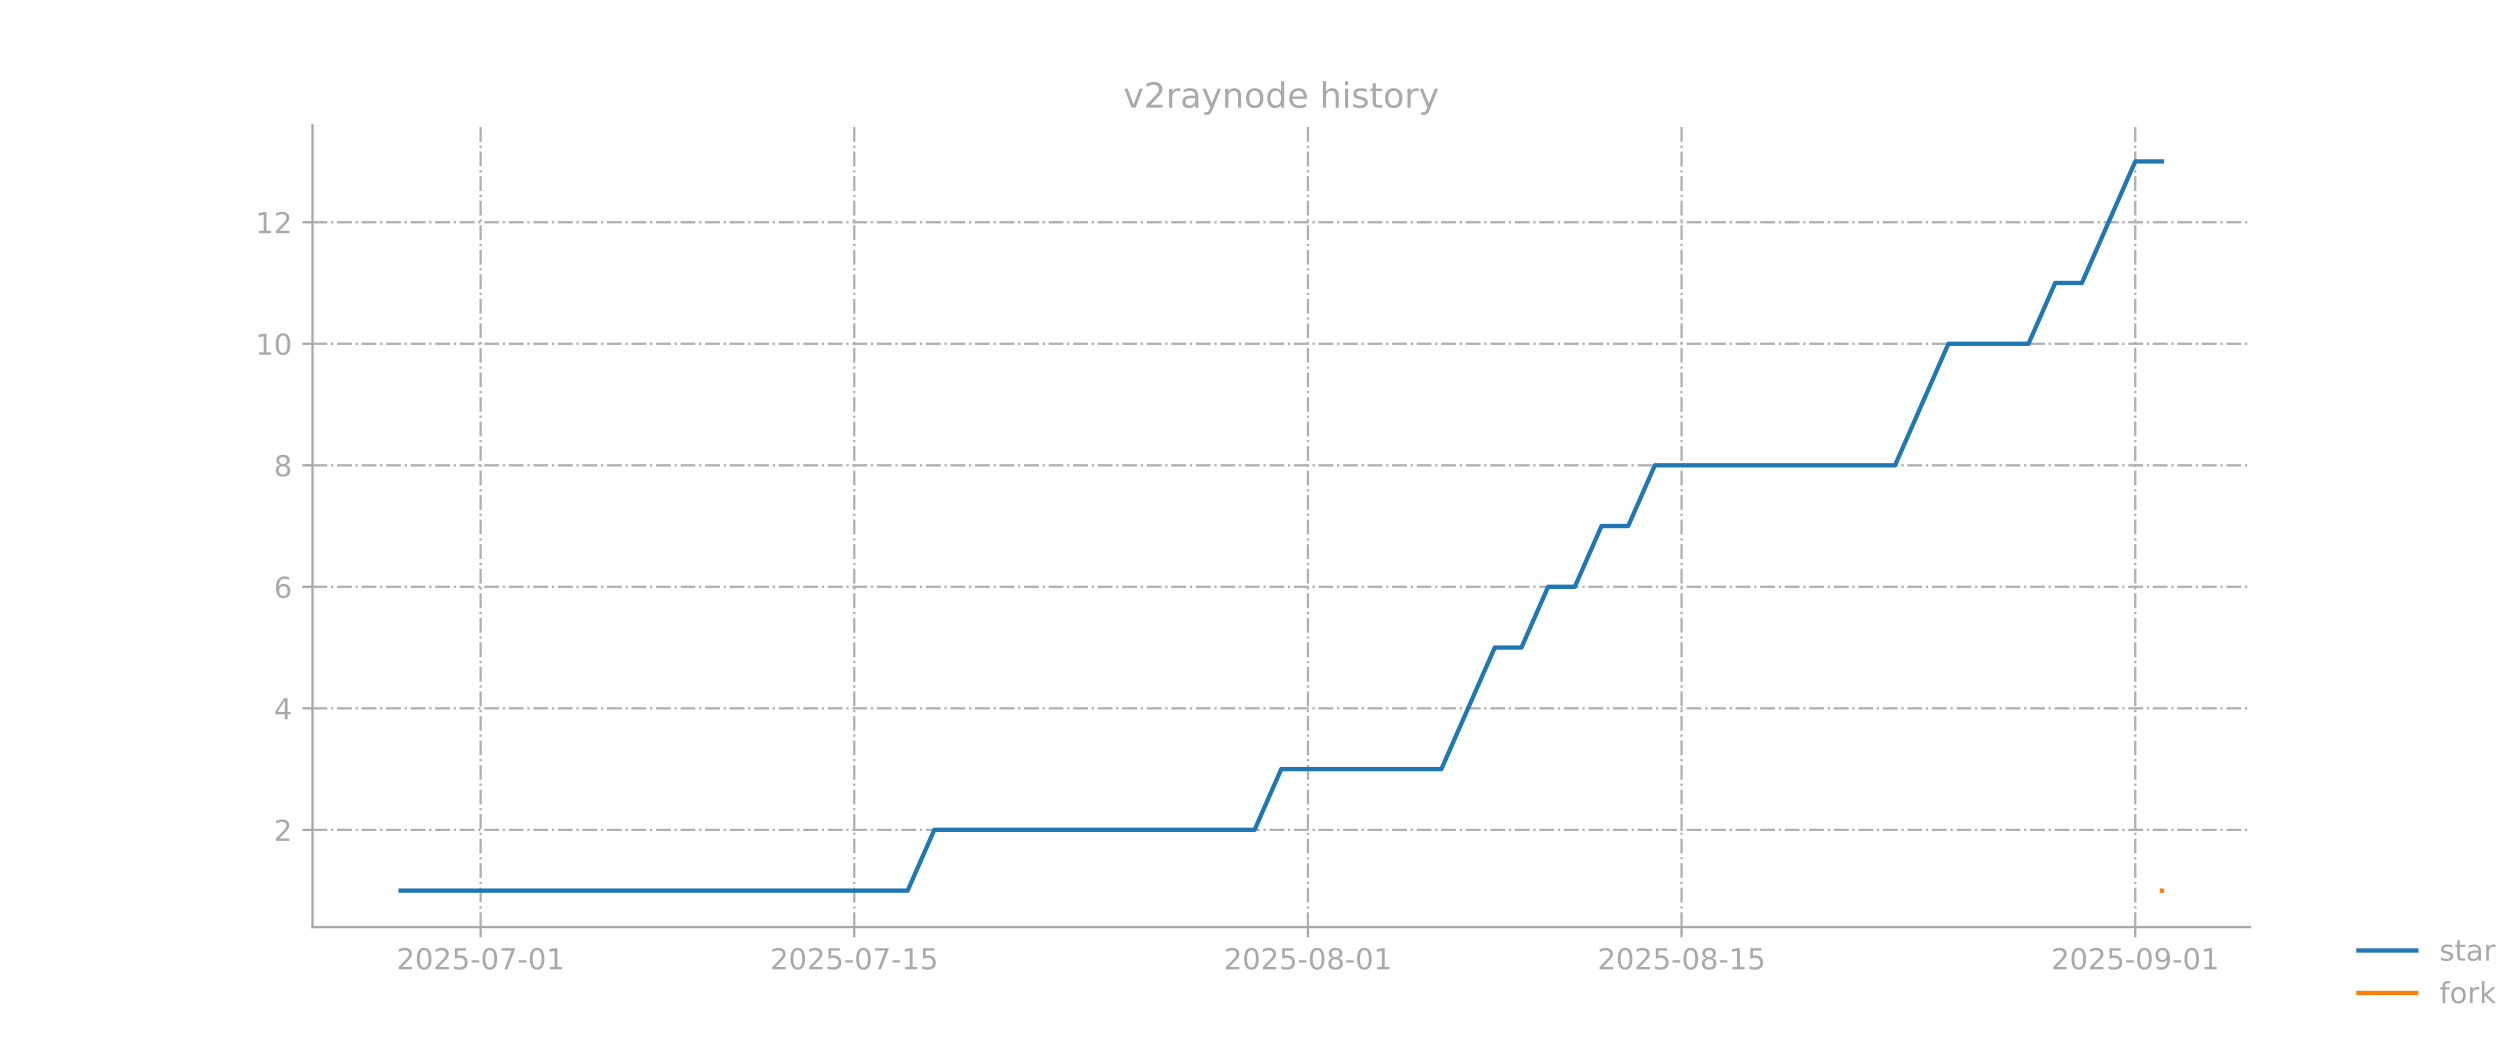
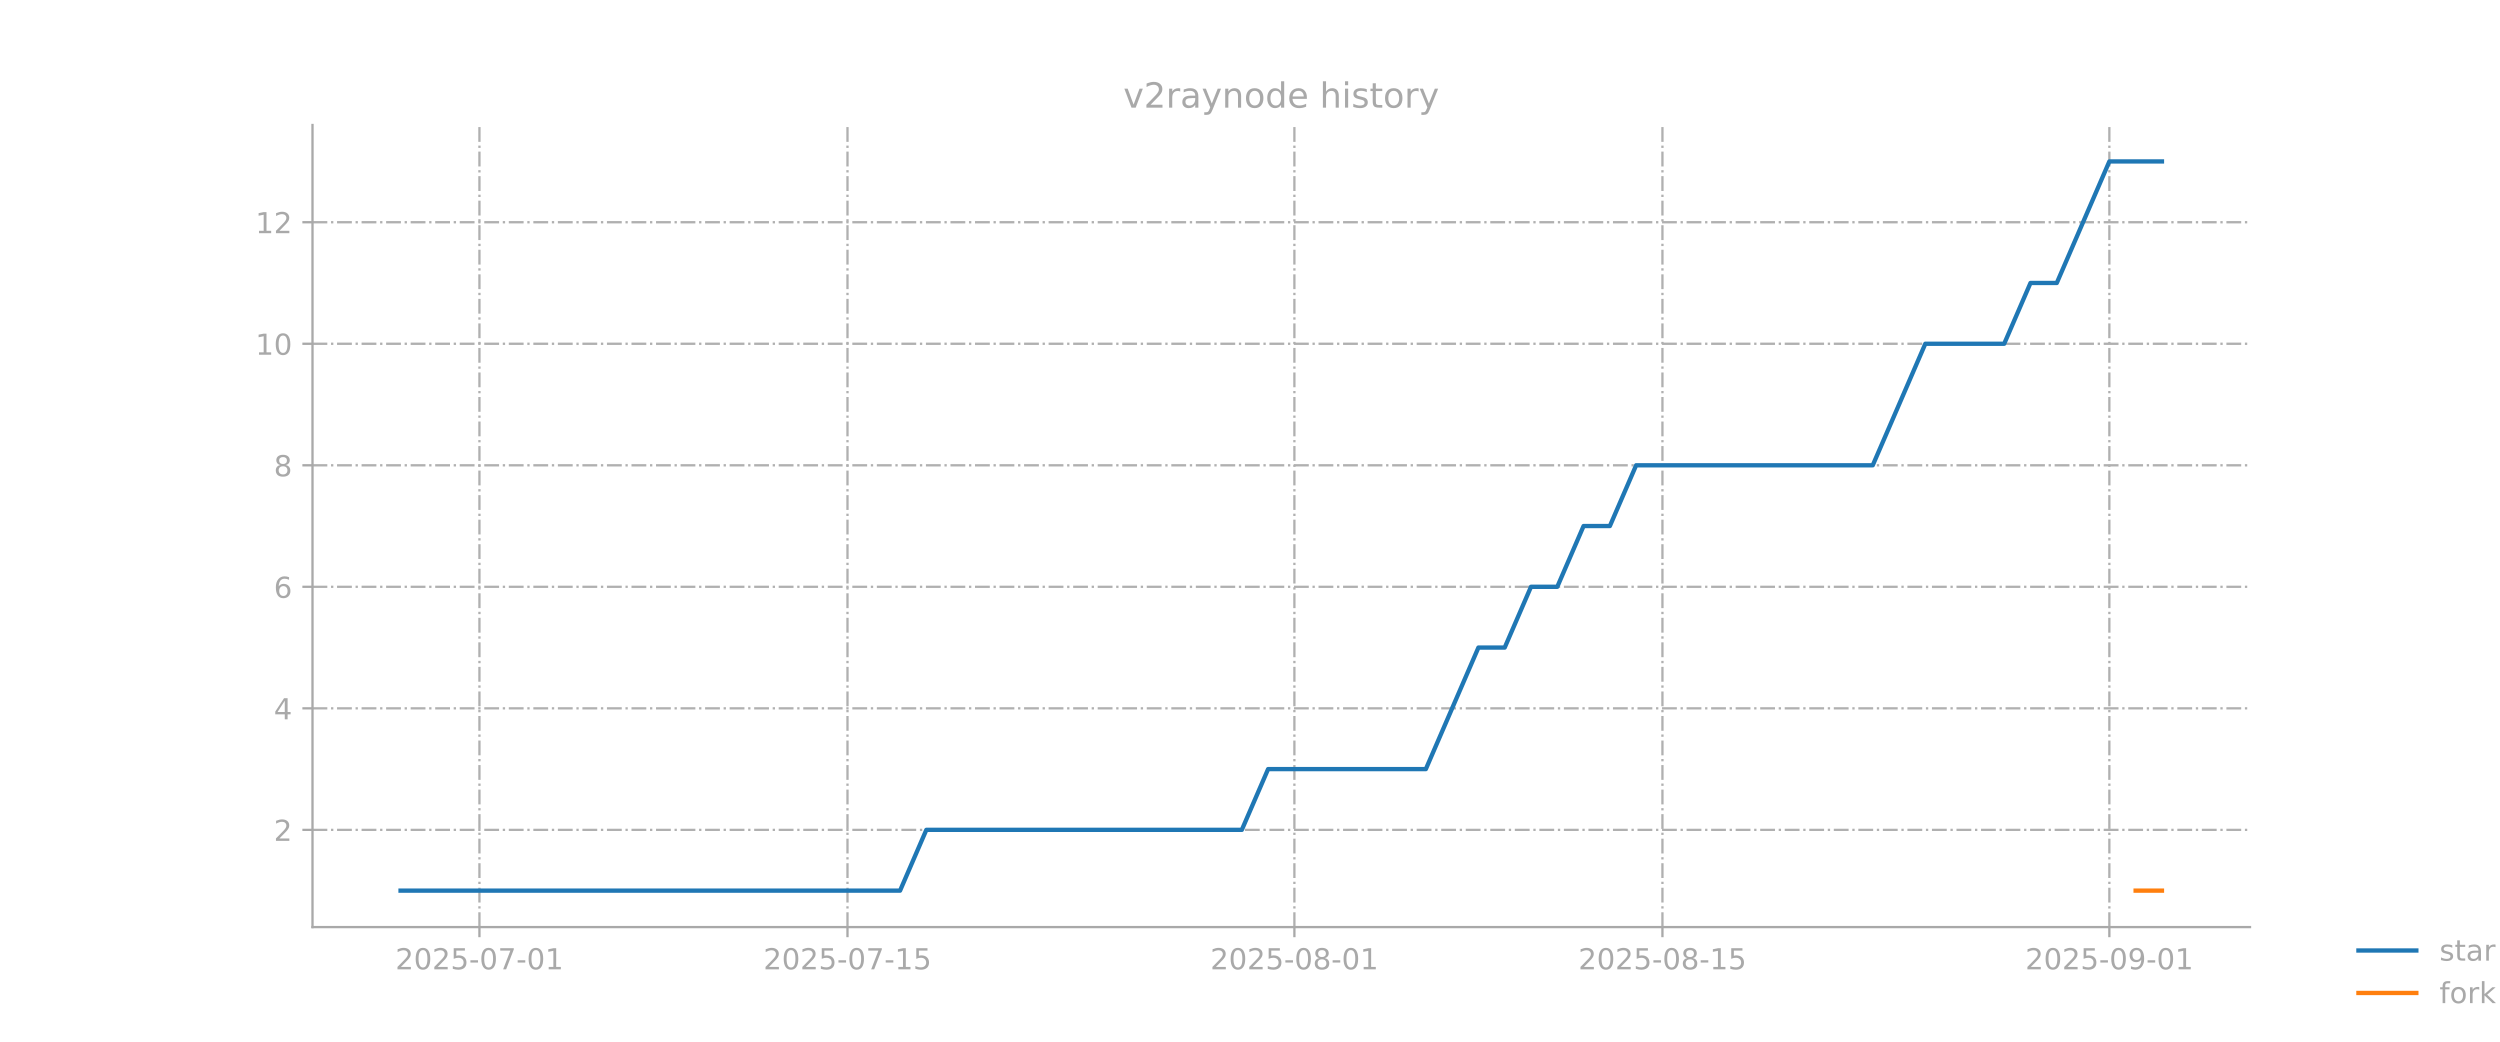
<svg xmlns="http://www.w3.org/2000/svg" xmlns:xlink="http://www.w3.org/1999/xlink" width="864pt" height="360pt" viewBox="0 0 864 360" version="1.1">
  <defs>
    <style type="text/css">*{stroke-linejoin: round; stroke-linecap: butt}</style>
  </defs>
  <g id="figure_1">
    <g id="patch_1">
      <path d="M 0 360  L 864 360  L 864 0  L 0 0  L 0 360  z " style="fill: none; opacity: 0" />
    </g>
    <g id="axes_1">
      <g id="patch_2">
        <path d="M 108 320.4  L 777.6 320.4  L 777.6 43.2  L 108 43.2  L 108 320.4  z " style="fill: none; opacity: 0" />
      </g>
      <g id="matplotlib.axis_1">
        <g id="xtick_1">
          <g id="line2d_1">
-             <path d="M 166.106 320.4  L 166.106 43.2  " clip-path="url(#p2f1007d09c)" style="fill: none; stroke-dasharray: 5.12,1.28,0.8,1.28; stroke-dashoffset: 0; stroke: #b0b0b0; stroke-width: 0.8" />
+             <path d="M 165.693 320.4  L 165.693 43.2  " clip-path="url(#p169d5fe943)" style="fill: none; stroke-dasharray: 5.12,1.28,0.8,1.28; stroke-dashoffset: 0; stroke: #b0b0b0; stroke-width: 0.8" />
          </g>
          <g id="line2d_2">
            <defs>
-               <path id="m09ed134474" d="M 0 0  L 0 3.5  " style="stroke: #a9a9a9; stroke-width: 0.8" />
+               <path id="m531e704310" d="M 0 0  L 0 3.5  " style="stroke: #a9a9a9; stroke-width: 0.8" />
            </defs>
            <g>
-               <use xlink:href="#m09ed134474" x="166.106" y="320.4" style="fill: #a9a9a9; stroke: #a9a9a9; stroke-width: 0.8" />
+               <use xlink:href="#m531e704310" x="165.693" y="320.4" style="fill: #a9a9a9; stroke: #a9a9a9; stroke-width: 0.8" />
            </g>
          </g>
          <g id="text_1">
-             <g style="fill: #a9a9a9" transform="translate(137.048 334.9984) scale(0.1 -0.1)">
+             <g style="fill: #a9a9a9" transform="translate(136.635 334.9984) scale(0.1 -0.1)">
              <defs>
                <path id="DejaVuSans-32" d="M 1228 531  L 3431 531  L 3431 0  L 469 0  L 469 531  Q 828 903 1448 1529  Q 2069 2156 2228 2338  Q 2531 2678 2651 2914  Q 2772 3150 2772 3378  Q 2772 3750 2511 3984  Q 2250 4219 1831 4219  Q 1534 4219 1204 4116  Q 875 4013 500 3803  L 500 4441  Q 881 4594 1212 4672  Q 1544 4750 1819 4750  Q 2544 4750 2975 4387  Q 3406 4025 3406 3419  Q 3406 3131 3298 2873  Q 3191 2616 2906 2266  Q 2828 2175 2409 1742  Q 1991 1309 1228 531  z " transform="scale(0.015625)" />
                <path id="DejaVuSans-30" d="M 2034 4250  Q 1547 4250 1301 3770  Q 1056 3291 1056 2328  Q 1056 1369 1301 889  Q 1547 409 2034 409  Q 2525 409 2770 889  Q 3016 1369 3016 2328  Q 3016 3291 2770 3770  Q 2525 4250 2034 4250  z M 2034 4750  Q 2819 4750 3233 4129  Q 3647 3509 3647 2328  Q 3647 1150 3233 529  Q 2819 -91 2034 -91  Q 1250 -91 836 529  Q 422 1150 422 2328  Q 422 3509 836 4129  Q 1250 4750 2034 4750  z " transform="scale(0.015625)" />
                <path id="DejaVuSans-35" d="M 691 4666  L 3169 4666  L 3169 4134  L 1269 4134  L 1269 2991  Q 1406 3038 1543 3061  Q 1681 3084 1819 3084  Q 2600 3084 3056 2656  Q 3513 2228 3513 1497  Q 3513 744 3044 326  Q 2575 -91 1722 -91  Q 1428 -91 1123 -41  Q 819 9 494 109  L 494 744  Q 775 591 1075 516  Q 1375 441 1709 441  Q 2250 441 2565 725  Q 2881 1009 2881 1497  Q 2881 1984 2565 2268  Q 2250 2553 1709 2553  Q 1456 2553 1204 2497  Q 953 2441 691 2322  L 691 4666  z " transform="scale(0.015625)" />
                <path id="DejaVuSans-2d" d="M 313 2009  L 1997 2009  L 1997 1497  L 313 1497  L 313 2009  z " transform="scale(0.015625)" />
                <path id="DejaVuSans-37" d="M 525 4666  L 3525 4666  L 3525 4397  L 1831 0  L 1172 0  L 2766 4134  L 525 4134  L 525 4666  z " transform="scale(0.015625)" />
                <path id="DejaVuSans-31" d="M 794 531  L 1825 531  L 1825 4091  L 703 3866  L 703 4441  L 1819 4666  L 2450 4666  L 2450 531  L 3481 531  L 3481 0  L 794 0  L 794 531  z " transform="scale(0.015625)" />
              </defs>
              <use xlink:href="#DejaVuSans-32" />
              <use xlink:href="#DejaVuSans-30" transform="translate(63.62305 0)" />
              <use xlink:href="#DejaVuSans-32" transform="translate(127.2461 0)" />
              <use xlink:href="#DejaVuSans-35" transform="translate(190.8691 0)" />
              <use xlink:href="#DejaVuSans-2d" transform="translate(254.4922 0)" />
              <use xlink:href="#DejaVuSans-30" transform="translate(290.5762 0)" />
              <use xlink:href="#DejaVuSans-37" transform="translate(354.1992 0)" />
              <use xlink:href="#DejaVuSans-2d" transform="translate(417.8223 0)" />
              <use xlink:href="#DejaVuSans-30" transform="translate(453.9062 0)" />
              <use xlink:href="#DejaVuSans-31" transform="translate(517.5293 0)" />
            </g>
          </g>
        </g>
        <g id="xtick_2">
          <g id="line2d_3">
-             <path d="M 295.23 320.4  L 295.23 43.2  " clip-path="url(#p2f1007d09c)" style="fill: none; stroke-dasharray: 5.12,1.28,0.8,1.28; stroke-dashoffset: 0; stroke: #b0b0b0; stroke-width: 0.8" />
+             <path d="M 292.89 320.4  L 292.89 43.2  " clip-path="url(#p169d5fe943)" style="fill: none; stroke-dasharray: 5.12,1.28,0.8,1.28; stroke-dashoffset: 0; stroke: #b0b0b0; stroke-width: 0.8" />
          </g>
          <g id="line2d_4">
            <g>
-               <use xlink:href="#m09ed134474" x="295.23" y="320.4" style="fill: #a9a9a9; stroke: #a9a9a9; stroke-width: 0.8" />
+               <use xlink:href="#m531e704310" x="292.89" y="320.4" style="fill: #a9a9a9; stroke: #a9a9a9; stroke-width: 0.8" />
            </g>
          </g>
          <g id="text_2">
-             <g style="fill: #a9a9a9" transform="translate(266.1719 334.9984) scale(0.1 -0.1)">
+             <g style="fill: #a9a9a9" transform="translate(263.8317 334.9984) scale(0.1 -0.1)">
              <use xlink:href="#DejaVuSans-32" />
              <use xlink:href="#DejaVuSans-30" transform="translate(63.62305 0)" />
              <use xlink:href="#DejaVuSans-32" transform="translate(127.2461 0)" />
              <use xlink:href="#DejaVuSans-35" transform="translate(190.8691 0)" />
              <use xlink:href="#DejaVuSans-2d" transform="translate(254.4922 0)" />
              <use xlink:href="#DejaVuSans-30" transform="translate(290.5762 0)" />
              <use xlink:href="#DejaVuSans-37" transform="translate(354.1992 0)" />
              <use xlink:href="#DejaVuSans-2d" transform="translate(417.8223 0)" />
              <use xlink:href="#DejaVuSans-31" transform="translate(453.9062 0)" />
              <use xlink:href="#DejaVuSans-35" transform="translate(517.5293 0)" />
            </g>
          </g>
        </g>
        <g id="xtick_3">
          <g id="line2d_5">
-             <path d="M 452.023 320.4  L 452.023 43.2  " clip-path="url(#p2f1007d09c)" style="fill: none; stroke-dasharray: 5.12,1.28,0.8,1.28; stroke-dashoffset: 0; stroke: #b0b0b0; stroke-width: 0.8" />
+             <path d="M 447.343 320.4  L 447.343 43.2  " clip-path="url(#p169d5fe943)" style="fill: none; stroke-dasharray: 5.12,1.28,0.8,1.28; stroke-dashoffset: 0; stroke: #b0b0b0; stroke-width: 0.8" />
          </g>
          <g id="line2d_6">
            <g>
-               <use xlink:href="#m09ed134474" x="452.023" y="320.4" style="fill: #a9a9a9; stroke: #a9a9a9; stroke-width: 0.8" />
+               <use xlink:href="#m531e704310" x="447.343" y="320.4" style="fill: #a9a9a9; stroke: #a9a9a9; stroke-width: 0.8" />
            </g>
          </g>
          <g id="text_3">
-             <g style="fill: #a9a9a9" transform="translate(422.9653 334.9984) scale(0.1 -0.1)">
+             <g style="fill: #a9a9a9" transform="translate(418.2849 334.9984) scale(0.1 -0.1)">
              <defs>
                <path id="DejaVuSans-38" d="M 2034 2216  Q 1584 2216 1326 1975  Q 1069 1734 1069 1313  Q 1069 891 1326 650  Q 1584 409 2034 409  Q 2484 409 2743 651  Q 3003 894 3003 1313  Q 3003 1734 2745 1975  Q 2488 2216 2034 2216  z M 1403 2484  Q 997 2584 770 2862  Q 544 3141 544 3541  Q 544 4100 942 4425  Q 1341 4750 2034 4750  Q 2731 4750 3128 4425  Q 3525 4100 3525 3541  Q 3525 3141 3298 2862  Q 3072 2584 2669 2484  Q 3125 2378 3379 2068  Q 3634 1759 3634 1313  Q 3634 634 3220 271  Q 2806 -91 2034 -91  Q 1263 -91 848 271  Q 434 634 434 1313  Q 434 1759 690 2068  Q 947 2378 1403 2484  z M 1172 3481  Q 1172 3119 1398 2916  Q 1625 2713 2034 2713  Q 2441 2713 2670 2916  Q 2900 3119 2900 3481  Q 2900 3844 2670 4047  Q 2441 4250 2034 4250  Q 1625 4250 1398 4047  Q 1172 3844 1172 3481  z " transform="scale(0.015625)" />
              </defs>
              <use xlink:href="#DejaVuSans-32" />
              <use xlink:href="#DejaVuSans-30" transform="translate(63.62305 0)" />
              <use xlink:href="#DejaVuSans-32" transform="translate(127.2461 0)" />
              <use xlink:href="#DejaVuSans-35" transform="translate(190.8691 0)" />
              <use xlink:href="#DejaVuSans-2d" transform="translate(254.4922 0)" />
              <use xlink:href="#DejaVuSans-30" transform="translate(290.5762 0)" />
              <use xlink:href="#DejaVuSans-38" transform="translate(354.1992 0)" />
              <use xlink:href="#DejaVuSans-2d" transform="translate(417.8223 0)" />
              <use xlink:href="#DejaVuSans-30" transform="translate(453.9062 0)" />
              <use xlink:href="#DejaVuSans-31" transform="translate(517.5293 0)" />
            </g>
          </g>
        </g>
        <g id="xtick_4">
          <g id="line2d_7">
-             <path d="M 581.147 320.4  L 581.147 43.2  " clip-path="url(#p2f1007d09c)" style="fill: none; stroke-dasharray: 5.12,1.28,0.8,1.28; stroke-dashoffset: 0; stroke: #b0b0b0; stroke-width: 0.8" />
+             <path d="M 574.539 320.4  L 574.539 43.2  " clip-path="url(#p169d5fe943)" style="fill: none; stroke-dasharray: 5.12,1.28,0.8,1.28; stroke-dashoffset: 0; stroke: #b0b0b0; stroke-width: 0.8" />
          </g>
          <g id="line2d_8">
            <g>
-               <use xlink:href="#m09ed134474" x="581.147" y="320.4" style="fill: #a9a9a9; stroke: #a9a9a9; stroke-width: 0.8" />
+               <use xlink:href="#m531e704310" x="574.539" y="320.4" style="fill: #a9a9a9; stroke: #a9a9a9; stroke-width: 0.8" />
            </g>
          </g>
          <g id="text_4">
-             <g style="fill: #a9a9a9" transform="translate(552.0893 334.9984) scale(0.1 -0.1)">
+             <g style="fill: #a9a9a9" transform="translate(545.4817 334.9984) scale(0.1 -0.1)">
              <use xlink:href="#DejaVuSans-32" />
              <use xlink:href="#DejaVuSans-30" transform="translate(63.62305 0)" />
              <use xlink:href="#DejaVuSans-32" transform="translate(127.2461 0)" />
              <use xlink:href="#DejaVuSans-35" transform="translate(190.8691 0)" />
              <use xlink:href="#DejaVuSans-2d" transform="translate(254.4922 0)" />
              <use xlink:href="#DejaVuSans-30" transform="translate(290.5762 0)" />
              <use xlink:href="#DejaVuSans-38" transform="translate(354.1992 0)" />
              <use xlink:href="#DejaVuSans-2d" transform="translate(417.8223 0)" />
              <use xlink:href="#DejaVuSans-31" transform="translate(453.9062 0)" />
              <use xlink:href="#DejaVuSans-35" transform="translate(517.5293 0)" />
            </g>
          </g>
        </g>
        <g id="xtick_5">
          <g id="line2d_9">
-             <path d="M 737.94 320.4  L 737.94 43.2  " clip-path="url(#p2f1007d09c)" style="fill: none; stroke-dasharray: 5.12,1.28,0.8,1.28; stroke-dashoffset: 0; stroke: #b0b0b0; stroke-width: 0.8" />
+             <path d="M 728.993 320.4  L 728.993 43.2  " clip-path="url(#p169d5fe943)" style="fill: none; stroke-dasharray: 5.12,1.28,0.8,1.28; stroke-dashoffset: 0; stroke: #b0b0b0; stroke-width: 0.8" />
          </g>
          <g id="line2d_10">
            <g>
-               <use xlink:href="#m09ed134474" x="737.94" y="320.4" style="fill: #a9a9a9; stroke: #a9a9a9; stroke-width: 0.8" />
+               <use xlink:href="#m531e704310" x="728.993" y="320.4" style="fill: #a9a9a9; stroke: #a9a9a9; stroke-width: 0.8" />
            </g>
          </g>
          <g id="text_5">
-             <g style="fill: #a9a9a9" transform="translate(708.8827 334.9984) scale(0.1 -0.1)">
+             <g style="fill: #a9a9a9" transform="translate(699.9349 334.9984) scale(0.1 -0.1)">
              <defs>
                <path id="DejaVuSans-39" d="M 703 97  L 703 672  Q 941 559 1184 500  Q 1428 441 1663 441  Q 2288 441 2617 861  Q 2947 1281 2994 2138  Q 2813 1869 2534 1725  Q 2256 1581 1919 1581  Q 1219 1581 811 2004  Q 403 2428 403 3163  Q 403 3881 828 4315  Q 1253 4750 1959 4750  Q 2769 4750 3195 4129  Q 3622 3509 3622 2328  Q 3622 1225 3098 567  Q 2575 -91 1691 -91  Q 1453 -91 1209 -44  Q 966 3 703 97  z M 1959 2075  Q 2384 2075 2632 2365  Q 2881 2656 2881 3163  Q 2881 3666 2632 3958  Q 2384 4250 1959 4250  Q 1534 4250 1286 3958  Q 1038 3666 1038 3163  Q 1038 2656 1286 2365  Q 1534 2075 1959 2075  z " transform="scale(0.015625)" />
              </defs>
              <use xlink:href="#DejaVuSans-32" />
              <use xlink:href="#DejaVuSans-30" transform="translate(63.62305 0)" />
              <use xlink:href="#DejaVuSans-32" transform="translate(127.2461 0)" />
              <use xlink:href="#DejaVuSans-35" transform="translate(190.8691 0)" />
              <use xlink:href="#DejaVuSans-2d" transform="translate(254.4922 0)" />
              <use xlink:href="#DejaVuSans-30" transform="translate(290.5762 0)" />
              <use xlink:href="#DejaVuSans-39" transform="translate(354.1992 0)" />
              <use xlink:href="#DejaVuSans-2d" transform="translate(417.8223 0)" />
              <use xlink:href="#DejaVuSans-30" transform="translate(453.9062 0)" />
              <use xlink:href="#DejaVuSans-31" transform="translate(517.5293 0)" />
            </g>
          </g>
        </g>
      </g>
      <g id="matplotlib.axis_2">
        <g id="ytick_1">
          <g id="line2d_11">
-             <path d="M 108 286.8  L 777.6 286.8  " clip-path="url(#p2f1007d09c)" style="fill: none; stroke-dasharray: 5.12,1.28,0.8,1.28; stroke-dashoffset: 0; stroke: #b0b0b0; stroke-width: 0.8" />
+             <path d="M 108 286.8  L 777.6 286.8  " clip-path="url(#p169d5fe943)" style="fill: none; stroke-dasharray: 5.12,1.28,0.8,1.28; stroke-dashoffset: 0; stroke: #b0b0b0; stroke-width: 0.8" />
          </g>
          <g id="line2d_12">
            <defs>
-               <path id="m8dc8dc7a8c" d="M 0 0  L -3.5 0  " style="stroke: #a9a9a9; stroke-width: 0.8" />
+               <path id="med56afd0bf" d="M 0 0  L -3.5 0  " style="stroke: #a9a9a9; stroke-width: 0.8" />
            </defs>
            <g>
-               <use xlink:href="#m8dc8dc7a8c" x="108" y="286.8" style="fill: #a9a9a9; stroke: #a9a9a9; stroke-width: 0.8" />
+               <use xlink:href="#med56afd0bf" x="108" y="286.8" style="fill: #a9a9a9; stroke: #a9a9a9; stroke-width: 0.8" />
            </g>
          </g>
          <g id="text_6">
            <g style="fill: #a9a9a9" transform="translate(94.6375 290.5992) scale(0.1 -0.1)">
              <use xlink:href="#DejaVuSans-32" />
            </g>
          </g>
        </g>
        <g id="ytick_2">
          <g id="line2d_13">
-             <path d="M 108 244.8  L 777.6 244.8  " clip-path="url(#p2f1007d09c)" style="fill: none; stroke-dasharray: 5.12,1.28,0.8,1.28; stroke-dashoffset: 0; stroke: #b0b0b0; stroke-width: 0.8" />
+             <path d="M 108 244.8  L 777.6 244.8  " clip-path="url(#p169d5fe943)" style="fill: none; stroke-dasharray: 5.12,1.28,0.8,1.28; stroke-dashoffset: 0; stroke: #b0b0b0; stroke-width: 0.8" />
          </g>
          <g id="line2d_14">
            <g>
-               <use xlink:href="#m8dc8dc7a8c" x="108" y="244.8" style="fill: #a9a9a9; stroke: #a9a9a9; stroke-width: 0.8" />
+               <use xlink:href="#med56afd0bf" x="108" y="244.8" style="fill: #a9a9a9; stroke: #a9a9a9; stroke-width: 0.8" />
            </g>
          </g>
          <g id="text_7">
            <g style="fill: #a9a9a9" transform="translate(94.6375 248.5992) scale(0.1 -0.1)">
              <defs>
                <path id="DejaVuSans-34" d="M 2419 4116  L 825 1625  L 2419 1625  L 2419 4116  z M 2253 4666  L 3047 4666  L 3047 1625  L 3713 1625  L 3713 1100  L 3047 1100  L 3047 0  L 2419 0  L 2419 1100  L 313 1100  L 313 1709  L 2253 4666  z " transform="scale(0.015625)" />
              </defs>
              <use xlink:href="#DejaVuSans-34" />
            </g>
          </g>
        </g>
        <g id="ytick_3">
          <g id="line2d_15">
-             <path d="M 108 202.8  L 777.6 202.8  " clip-path="url(#p2f1007d09c)" style="fill: none; stroke-dasharray: 5.12,1.28,0.8,1.28; stroke-dashoffset: 0; stroke: #b0b0b0; stroke-width: 0.8" />
+             <path d="M 108 202.8  L 777.6 202.8  " clip-path="url(#p169d5fe943)" style="fill: none; stroke-dasharray: 5.12,1.28,0.8,1.28; stroke-dashoffset: 0; stroke: #b0b0b0; stroke-width: 0.8" />
          </g>
          <g id="line2d_16">
            <g>
-               <use xlink:href="#m8dc8dc7a8c" x="108" y="202.8" style="fill: #a9a9a9; stroke: #a9a9a9; stroke-width: 0.8" />
+               <use xlink:href="#med56afd0bf" x="108" y="202.8" style="fill: #a9a9a9; stroke: #a9a9a9; stroke-width: 0.8" />
            </g>
          </g>
          <g id="text_8">
            <g style="fill: #a9a9a9" transform="translate(94.6375 206.5992) scale(0.1 -0.1)">
              <defs>
                <path id="DejaVuSans-36" d="M 2113 2584  Q 1688 2584 1439 2293  Q 1191 2003 1191 1497  Q 1191 994 1439 701  Q 1688 409 2113 409  Q 2538 409 2786 701  Q 3034 994 3034 1497  Q 3034 2003 2786 2293  Q 2538 2584 2113 2584  z M 3366 4563  L 3366 3988  Q 3128 4100 2886 4159  Q 2644 4219 2406 4219  Q 1781 4219 1451 3797  Q 1122 3375 1075 2522  Q 1259 2794 1537 2939  Q 1816 3084 2150 3084  Q 2853 3084 3261 2657  Q 3669 2231 3669 1497  Q 3669 778 3244 343  Q 2819 -91 2113 -91  Q 1303 -91 875 529  Q 447 1150 447 2328  Q 447 3434 972 4092  Q 1497 4750 2381 4750  Q 2619 4750 2861 4703  Q 3103 4656 3366 4563  z " transform="scale(0.015625)" />
              </defs>
              <use xlink:href="#DejaVuSans-36" />
            </g>
          </g>
        </g>
        <g id="ytick_4">
          <g id="line2d_17">
-             <path d="M 108 160.8  L 777.6 160.8  " clip-path="url(#p2f1007d09c)" style="fill: none; stroke-dasharray: 5.12,1.28,0.8,1.28; stroke-dashoffset: 0; stroke: #b0b0b0; stroke-width: 0.8" />
+             <path d="M 108 160.8  L 777.6 160.8  " clip-path="url(#p169d5fe943)" style="fill: none; stroke-dasharray: 5.12,1.28,0.8,1.28; stroke-dashoffset: 0; stroke: #b0b0b0; stroke-width: 0.8" />
          </g>
          <g id="line2d_18">
            <g>
-               <use xlink:href="#m8dc8dc7a8c" x="108" y="160.8" style="fill: #a9a9a9; stroke: #a9a9a9; stroke-width: 0.8" />
+               <use xlink:href="#med56afd0bf" x="108" y="160.8" style="fill: #a9a9a9; stroke: #a9a9a9; stroke-width: 0.8" />
            </g>
          </g>
          <g id="text_9">
            <g style="fill: #a9a9a9" transform="translate(94.6375 164.5992) scale(0.1 -0.1)">
              <use xlink:href="#DejaVuSans-38" />
            </g>
          </g>
        </g>
        <g id="ytick_5">
          <g id="line2d_19">
-             <path d="M 108 118.8  L 777.6 118.8  " clip-path="url(#p2f1007d09c)" style="fill: none; stroke-dasharray: 5.12,1.28,0.8,1.28; stroke-dashoffset: 0; stroke: #b0b0b0; stroke-width: 0.8" />
+             <path d="M 108 118.8  L 777.6 118.8  " clip-path="url(#p169d5fe943)" style="fill: none; stroke-dasharray: 5.12,1.28,0.8,1.28; stroke-dashoffset: 0; stroke: #b0b0b0; stroke-width: 0.8" />
          </g>
          <g id="line2d_20">
            <g>
-               <use xlink:href="#m8dc8dc7a8c" x="108" y="118.8" style="fill: #a9a9a9; stroke: #a9a9a9; stroke-width: 0.8" />
+               <use xlink:href="#med56afd0bf" x="108" y="118.8" style="fill: #a9a9a9; stroke: #a9a9a9; stroke-width: 0.8" />
            </g>
          </g>
          <g id="text_10">
            <g style="fill: #a9a9a9" transform="translate(88.275 122.5992) scale(0.1 -0.1)">
              <use xlink:href="#DejaVuSans-31" />
              <use xlink:href="#DejaVuSans-30" transform="translate(63.62305 0)" />
            </g>
          </g>
        </g>
        <g id="ytick_6">
          <g id="line2d_21">
-             <path d="M 108 76.8  L 777.6 76.8  " clip-path="url(#p2f1007d09c)" style="fill: none; stroke-dasharray: 5.12,1.28,0.8,1.28; stroke-dashoffset: 0; stroke: #b0b0b0; stroke-width: 0.8" />
+             <path d="M 108 76.8  L 777.6 76.8  " clip-path="url(#p169d5fe943)" style="fill: none; stroke-dasharray: 5.12,1.28,0.8,1.28; stroke-dashoffset: 0; stroke: #b0b0b0; stroke-width: 0.8" />
          </g>
          <g id="line2d_22">
            <g>
-               <use xlink:href="#m8dc8dc7a8c" x="108" y="76.8" style="fill: #a9a9a9; stroke: #a9a9a9; stroke-width: 0.8" />
+               <use xlink:href="#med56afd0bf" x="108" y="76.8" style="fill: #a9a9a9; stroke: #a9a9a9; stroke-width: 0.8" />
            </g>
          </g>
          <g id="text_11">
            <g style="fill: #a9a9a9" transform="translate(88.275 80.59922) scale(0.1 -0.1)">
              <use xlink:href="#DejaVuSans-31" />
              <use xlink:href="#DejaVuSans-32" transform="translate(63.62305 0)" />
            </g>
          </g>
        </g>
      </g>
      <g id="line2d_23">
-         <path d="M 138.436 307.8  L 147.66 307.8  L 156.883 307.8  L 166.106 307.8  L 175.329 307.8  L 184.552 307.8  L 193.775 307.8  L 202.998 307.8  L 212.221 307.8  L 221.445 307.8  L 230.668 307.8  L 239.891 307.8  L 249.114 307.8  L 258.337 307.8  L 267.56 307.8  L 276.783 307.8  L 286.007 307.8  L 295.23 307.8  L 304.453 307.8  L 313.676 307.8  L 322.899 286.8  L 332.122 286.8  L 341.345 286.8  L 350.569 286.8  L 359.792 286.8  L 369.015 286.8  L 378.238 286.8  L 387.461 286.8  L 396.684 286.8  L 405.907 286.8  L 415.131 286.8  L 424.354 286.8  L 433.577 286.8  L 442.8 265.8  L 452.023 265.8  L 461.246 265.8  L 470.469 265.8  L 479.693 265.8  L 488.916 265.8  L 498.139 265.8  L 507.362 244.8  L 516.585 223.8  L 525.808 223.8  L 535.031 202.8  L 544.255 202.8  L 553.478 181.8  L 562.701 181.8  L 571.924 160.8  L 581.147 160.8  L 590.37 160.8  L 599.593 160.8  L 608.817 160.8  L 618.04 160.8  L 627.263 160.8  L 636.486 160.8  L 645.709 160.8  L 654.932 160.8  L 664.155 139.8  L 673.379 118.8  L 682.602 118.8  L 691.825 118.8  L 701.048 118.8  L 710.271 97.8  L 719.494 97.8  L 728.717 76.8  L 737.94 55.8  L 747.164 55.8  " clip-path="url(#p2f1007d09c)" style="fill: none; stroke: #1f77b4; stroke-width: 1.5; stroke-linecap: square" />
+         <path d="M 138.436 307.8  L 147.522 307.8  L 156.607 307.8  L 165.693 307.8  L 174.778 307.8  L 183.864 307.8  L 192.949 307.8  L 202.035 307.8  L 211.12 307.8  L 220.206 307.8  L 229.291 307.8  L 238.377 307.8  L 247.462 307.8  L 256.548 307.8  L 265.633 307.8  L 274.719 307.8  L 283.804 307.8  L 292.89 307.8  L 301.975 307.8  L 311.061 307.8  L 320.146 286.8  L 329.231 286.8  L 338.317 286.8  L 347.402 286.8  L 356.488 286.8  L 365.573 286.8  L 374.659 286.8  L 383.744 286.8  L 392.83 286.8  L 401.915 286.8  L 411.001 286.8  L 420.086 286.8  L 429.172 286.8  L 438.257 265.8  L 447.343 265.8  L 456.428 265.8  L 465.514 265.8  L 474.599 265.8  L 483.685 265.8  L 492.77 265.8  L 501.856 244.8  L 510.941 223.8  L 520.027 223.8  L 529.112 202.8  L 538.198 202.8  L 547.283 181.8  L 556.369 181.8  L 565.454 160.8  L 574.539 160.8  L 583.625 160.8  L 592.71 160.8  L 601.796 160.8  L 610.881 160.8  L 619.967 160.8  L 629.052 160.8  L 638.138 160.8  L 647.223 160.8  L 656.309 139.8  L 665.394 118.8  L 674.48 118.8  L 683.565 118.8  L 692.651 118.8  L 701.736 97.8  L 710.822 97.8  L 719.907 76.8  L 728.993 55.8  L 738.078 55.8  L 747.164 55.8  " clip-path="url(#p169d5fe943)" style="fill: none; stroke: #1f77b4; stroke-width: 1.5; stroke-linecap: square" />
      </g>
      <g id="line2d_24">
-         <path d="M 747.164 307.8  " clip-path="url(#p2f1007d09c)" style="fill: none; stroke: #ff7f0e; stroke-width: 1.5; stroke-linecap: square" />
+         <path d="M 738.078 307.8  L 747.164 307.8  " clip-path="url(#p169d5fe943)" style="fill: none; stroke: #ff7f0e; stroke-width: 1.5; stroke-linecap: square" />
      </g>
      <g id="patch_3">
        <path d="M 108 320.4  L 108 43.2  " style="fill: none; stroke: #a9a9a9; stroke-width: 0.8; stroke-linejoin: miter; stroke-linecap: square" />
      </g>
      <g id="patch_4">
        <path d="M 777.6 320.4  L 777.6 43.2  " style="fill: none" />
      </g>
      <g id="patch_5">
        <path d="M 108 320.4  L 777.6 320.4  " style="fill: none; stroke: #a9a9a9; stroke-width: 0.8; stroke-linejoin: miter; stroke-linecap: square" />
      </g>
      <g id="patch_6">
        <path d="M 108 43.2  L 777.6 43.2  " style="fill: none" />
      </g>
      <g id="text_12">
        <g style="fill: #a9a9a9" transform="translate(388.2188 37.2) scale(0.12 -0.12)">
          <defs>
            <path id="DejaVuSans-76" d="M 191 3500  L 800 3500  L 1894 563  L 2988 3500  L 3597 3500  L 2284 0  L 1503 0  L 191 3500  z " transform="scale(0.015625)" />
            <path id="DejaVuSans-72" d="M 2631 2963  Q 2534 3019 2420 3045  Q 2306 3072 2169 3072  Q 1681 3072 1420 2755  Q 1159 2438 1159 1844  L 1159 0  L 581 0  L 581 3500  L 1159 3500  L 1159 2956  Q 1341 3275 1631 3429  Q 1922 3584 2338 3584  Q 2397 3584 2469 3576  Q 2541 3569 2628 3553  L 2631 2963  z " transform="scale(0.015625)" />
            <path id="DejaVuSans-61" d="M 2194 1759  Q 1497 1759 1228 1600  Q 959 1441 959 1056  Q 959 750 1161 570  Q 1363 391 1709 391  Q 2188 391 2477 730  Q 2766 1069 2766 1631  L 2766 1759  L 2194 1759  z M 3341 1997  L 3341 0  L 2766 0  L 2766 531  Q 2569 213 2275 61  Q 1981 -91 1556 -91  Q 1019 -91 701 211  Q 384 513 384 1019  Q 384 1609 779 1909  Q 1175 2209 1959 2209  L 2766 2209  L 2766 2266  Q 2766 2663 2505 2880  Q 2244 3097 1772 3097  Q 1472 3097 1187 3025  Q 903 2953 641 2809  L 641 3341  Q 956 3463 1253 3523  Q 1550 3584 1831 3584  Q 2591 3584 2966 3190  Q 3341 2797 3341 1997  z " transform="scale(0.015625)" />
            <path id="DejaVuSans-79" d="M 2059 -325  Q 1816 -950 1584 -1140  Q 1353 -1331 966 -1331  L 506 -1331  L 506 -850  L 844 -850  Q 1081 -850 1212 -737  Q 1344 -625 1503 -206  L 1606 56  L 191 3500  L 800 3500  L 1894 763  L 2988 3500  L 3597 3500  L 2059 -325  z " transform="scale(0.015625)" />
            <path id="DejaVuSans-6e" d="M 3513 2113  L 3513 0  L 2938 0  L 2938 2094  Q 2938 2591 2744 2837  Q 2550 3084 2163 3084  Q 1697 3084 1428 2787  Q 1159 2491 1159 1978  L 1159 0  L 581 0  L 581 3500  L 1159 3500  L 1159 2956  Q 1366 3272 1645 3428  Q 1925 3584 2291 3584  Q 2894 3584 3203 3211  Q 3513 2838 3513 2113  z " transform="scale(0.015625)" />
            <path id="DejaVuSans-6f" d="M 1959 3097  Q 1497 3097 1228 2736  Q 959 2375 959 1747  Q 959 1119 1226 758  Q 1494 397 1959 397  Q 2419 397 2687 759  Q 2956 1122 2956 1747  Q 2956 2369 2687 2733  Q 2419 3097 1959 3097  z M 1959 3584  Q 2709 3584 3137 3096  Q 3566 2609 3566 1747  Q 3566 888 3137 398  Q 2709 -91 1959 -91  Q 1206 -91 779 398  Q 353 888 353 1747  Q 353 2609 779 3096  Q 1206 3584 1959 3584  z " transform="scale(0.015625)" />
            <path id="DejaVuSans-64" d="M 2906 2969  L 2906 4863  L 3481 4863  L 3481 0  L 2906 0  L 2906 525  Q 2725 213 2448 61  Q 2172 -91 1784 -91  Q 1150 -91 751 415  Q 353 922 353 1747  Q 353 2572 751 3078  Q 1150 3584 1784 3584  Q 2172 3584 2448 3432  Q 2725 3281 2906 2969  z M 947 1747  Q 947 1113 1208 752  Q 1469 391 1925 391  Q 2381 391 2643 752  Q 2906 1113 2906 1747  Q 2906 2381 2643 2742  Q 2381 3103 1925 3103  Q 1469 3103 1208 2742  Q 947 2381 947 1747  z " transform="scale(0.015625)" />
            <path id="DejaVuSans-65" d="M 3597 1894  L 3597 1613  L 953 1613  Q 991 1019 1311 708  Q 1631 397 2203 397  Q 2534 397 2845 478  Q 3156 559 3463 722  L 3463 178  Q 3153 47 2828 -22  Q 2503 -91 2169 -91  Q 1331 -91 842 396  Q 353 884 353 1716  Q 353 2575 817 3079  Q 1281 3584 2069 3584  Q 2775 3584 3186 3129  Q 3597 2675 3597 1894  z M 3022 2063  Q 3016 2534 2758 2815  Q 2500 3097 2075 3097  Q 1594 3097 1305 2825  Q 1016 2553 972 2059  L 3022 2063  z " transform="scale(0.015625)" />
            <path id="DejaVuSans-20" transform="scale(0.015625)" />
            <path id="DejaVuSans-68" d="M 3513 2113  L 3513 0  L 2938 0  L 2938 2094  Q 2938 2591 2744 2837  Q 2550 3084 2163 3084  Q 1697 3084 1428 2787  Q 1159 2491 1159 1978  L 1159 0  L 581 0  L 581 4863  L 1159 4863  L 1159 2956  Q 1366 3272 1645 3428  Q 1925 3584 2291 3584  Q 2894 3584 3203 3211  Q 3513 2838 3513 2113  z " transform="scale(0.015625)" />
            <path id="DejaVuSans-69" d="M 603 3500  L 1178 3500  L 1178 0  L 603 0  L 603 3500  z M 603 4863  L 1178 4863  L 1178 4134  L 603 4134  L 603 4863  z " transform="scale(0.015625)" />
            <path id="DejaVuSans-73" d="M 2834 3397  L 2834 2853  Q 2591 2978 2328 3040  Q 2066 3103 1784 3103  Q 1356 3103 1142 2972  Q 928 2841 928 2578  Q 928 2378 1081 2264  Q 1234 2150 1697 2047  L 1894 2003  Q 2506 1872 2764 1633  Q 3022 1394 3022 966  Q 3022 478 2636 193  Q 2250 -91 1575 -91  Q 1294 -91 989 -36  Q 684 19 347 128  L 347 722  Q 666 556 975 473  Q 1284 391 1588 391  Q 1994 391 2212 530  Q 2431 669 2431 922  Q 2431 1156 2273 1281  Q 2116 1406 1581 1522  L 1381 1569  Q 847 1681 609 1914  Q 372 2147 372 2553  Q 372 3047 722 3315  Q 1072 3584 1716 3584  Q 2034 3584 2315 3537  Q 2597 3491 2834 3397  z " transform="scale(0.015625)" />
            <path id="DejaVuSans-74" d="M 1172 4494  L 1172 3500  L 2356 3500  L 2356 3053  L 1172 3053  L 1172 1153  Q 1172 725 1289 603  Q 1406 481 1766 481  L 2356 481  L 2356 0  L 1766 0  Q 1100 0 847 248  Q 594 497 594 1153  L 594 3053  L 172 3053  L 172 3500  L 594 3500  L 594 4494  L 1172 4494  z " transform="scale(0.015625)" />
          </defs>
          <use xlink:href="#DejaVuSans-76" />
          <use xlink:href="#DejaVuSans-32" transform="translate(59.17969 0)" />
          <use xlink:href="#DejaVuSans-72" transform="translate(122.8027 0)" />
          <use xlink:href="#DejaVuSans-61" transform="translate(163.916 0)" />
          <use xlink:href="#DejaVuSans-79" transform="translate(225.1953 0)" />
          <use xlink:href="#DejaVuSans-6e" transform="translate(284.375 0)" />
          <use xlink:href="#DejaVuSans-6f" transform="translate(347.7539 0)" />
          <use xlink:href="#DejaVuSans-64" transform="translate(408.9355 0)" />
          <use xlink:href="#DejaVuSans-65" transform="translate(472.4121 0)" />
          <use xlink:href="#DejaVuSans-20" transform="translate(533.9355 0)" />
          <use xlink:href="#DejaVuSans-68" transform="translate(565.7227 0)" />
          <use xlink:href="#DejaVuSans-69" transform="translate(629.1016 0)" />
          <use xlink:href="#DejaVuSans-73" transform="translate(656.8848 0)" />
          <use xlink:href="#DejaVuSans-74" transform="translate(708.9844 0)" />
          <use xlink:href="#DejaVuSans-6f" transform="translate(748.1934 0)" />
          <use xlink:href="#DejaVuSans-72" transform="translate(809.375 0)" />
          <use xlink:href="#DejaVuSans-79" transform="translate(850.4883 0)" />
        </g>
      </g>
      <g id="legend_1">
        <g id="line2d_25">
          <path d="M 815.08 328.498  L 825.08 328.498  L 835.08 328.498  " style="fill: none; stroke: #1f77b4; stroke-width: 1.5; stroke-linecap: square" />
        </g>
        <g id="text_13">
          <g style="fill: #a9a9a9" transform="translate(843.08 331.9984) scale(0.1 -0.1)">
            <use xlink:href="#DejaVuSans-73" />
            <use xlink:href="#DejaVuSans-74" transform="translate(52.09961 0)" />
            <use xlink:href="#DejaVuSans-61" transform="translate(91.30859 0)" />
            <use xlink:href="#DejaVuSans-72" transform="translate(152.5879 0)" />
          </g>
        </g>
        <g id="line2d_26">
          <path d="M 815.08 343.177  L 825.08 343.177  L 835.08 343.177  " style="fill: none; stroke: #ff7f0e; stroke-width: 1.5; stroke-linecap: square" />
        </g>
        <g id="text_14">
          <g style="fill: #a9a9a9" transform="translate(843.08 346.6766) scale(0.1 -0.1)">
            <defs>
              <path id="DejaVuSans-66" d="M 2375 4863  L 2375 4384  L 1825 4384  Q 1516 4384 1395 4259  Q 1275 4134 1275 3809  L 1275 3500  L 2222 3500  L 2222 3053  L 1275 3053  L 1275 0  L 697 0  L 697 3053  L 147 3053  L 147 3500  L 697 3500  L 697 3744  Q 697 4328 969 4595  Q 1241 4863 1831 4863  L 2375 4863  z " transform="scale(0.015625)" />
              <path id="DejaVuSans-6b" d="M 581 4863  L 1159 4863  L 1159 1991  L 2875 3500  L 3609 3500  L 1753 1863  L 3688 0  L 2938 0  L 1159 1709  L 1159 0  L 581 0  L 581 4863  z " transform="scale(0.015625)" />
            </defs>
            <use xlink:href="#DejaVuSans-66" />
            <use xlink:href="#DejaVuSans-6f" transform="translate(35.20508 0)" />
            <use xlink:href="#DejaVuSans-72" transform="translate(96.38672 0)" />
            <use xlink:href="#DejaVuSans-6b" transform="translate(137.5 0)" />
          </g>
        </g>
      </g>
    </g>
  </g>
  <defs>
-     <clipPath id="p2f1007d09c">
+     <clipPath id="p169d5fe943">
      <rect x="108" y="43.2" width="669.6" height="277.2" />
    </clipPath>
  </defs>
</svg>
